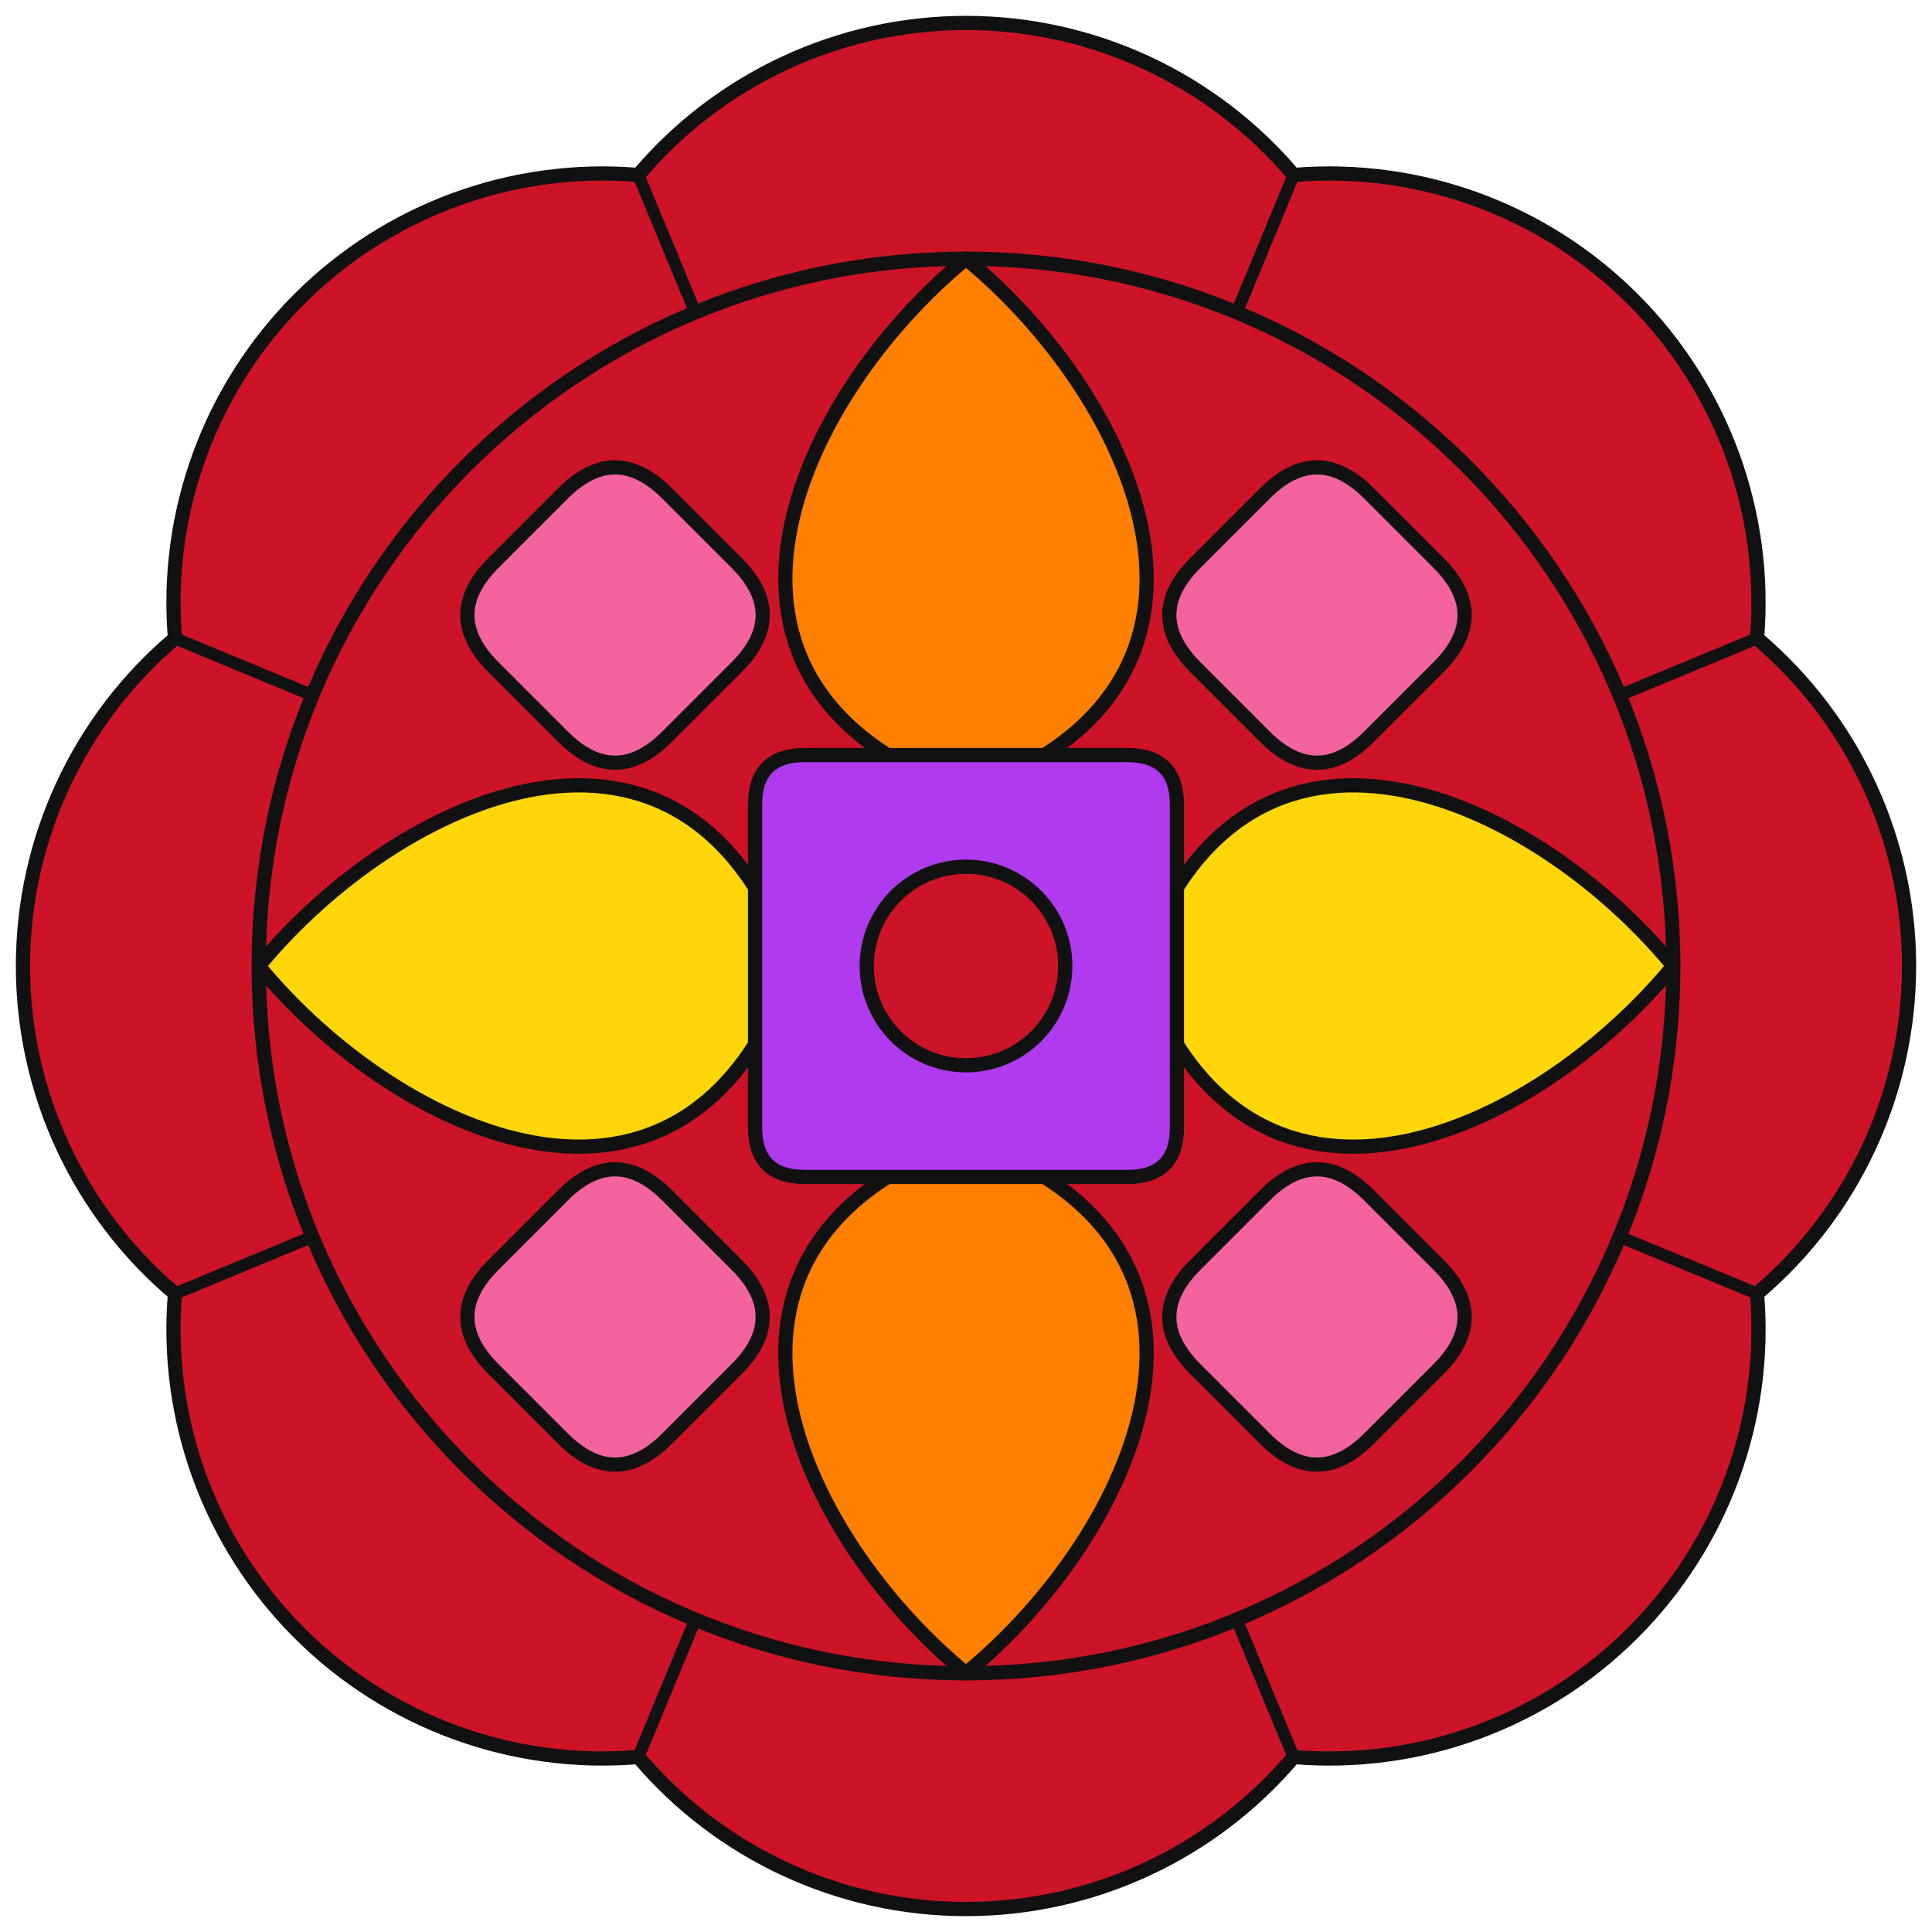
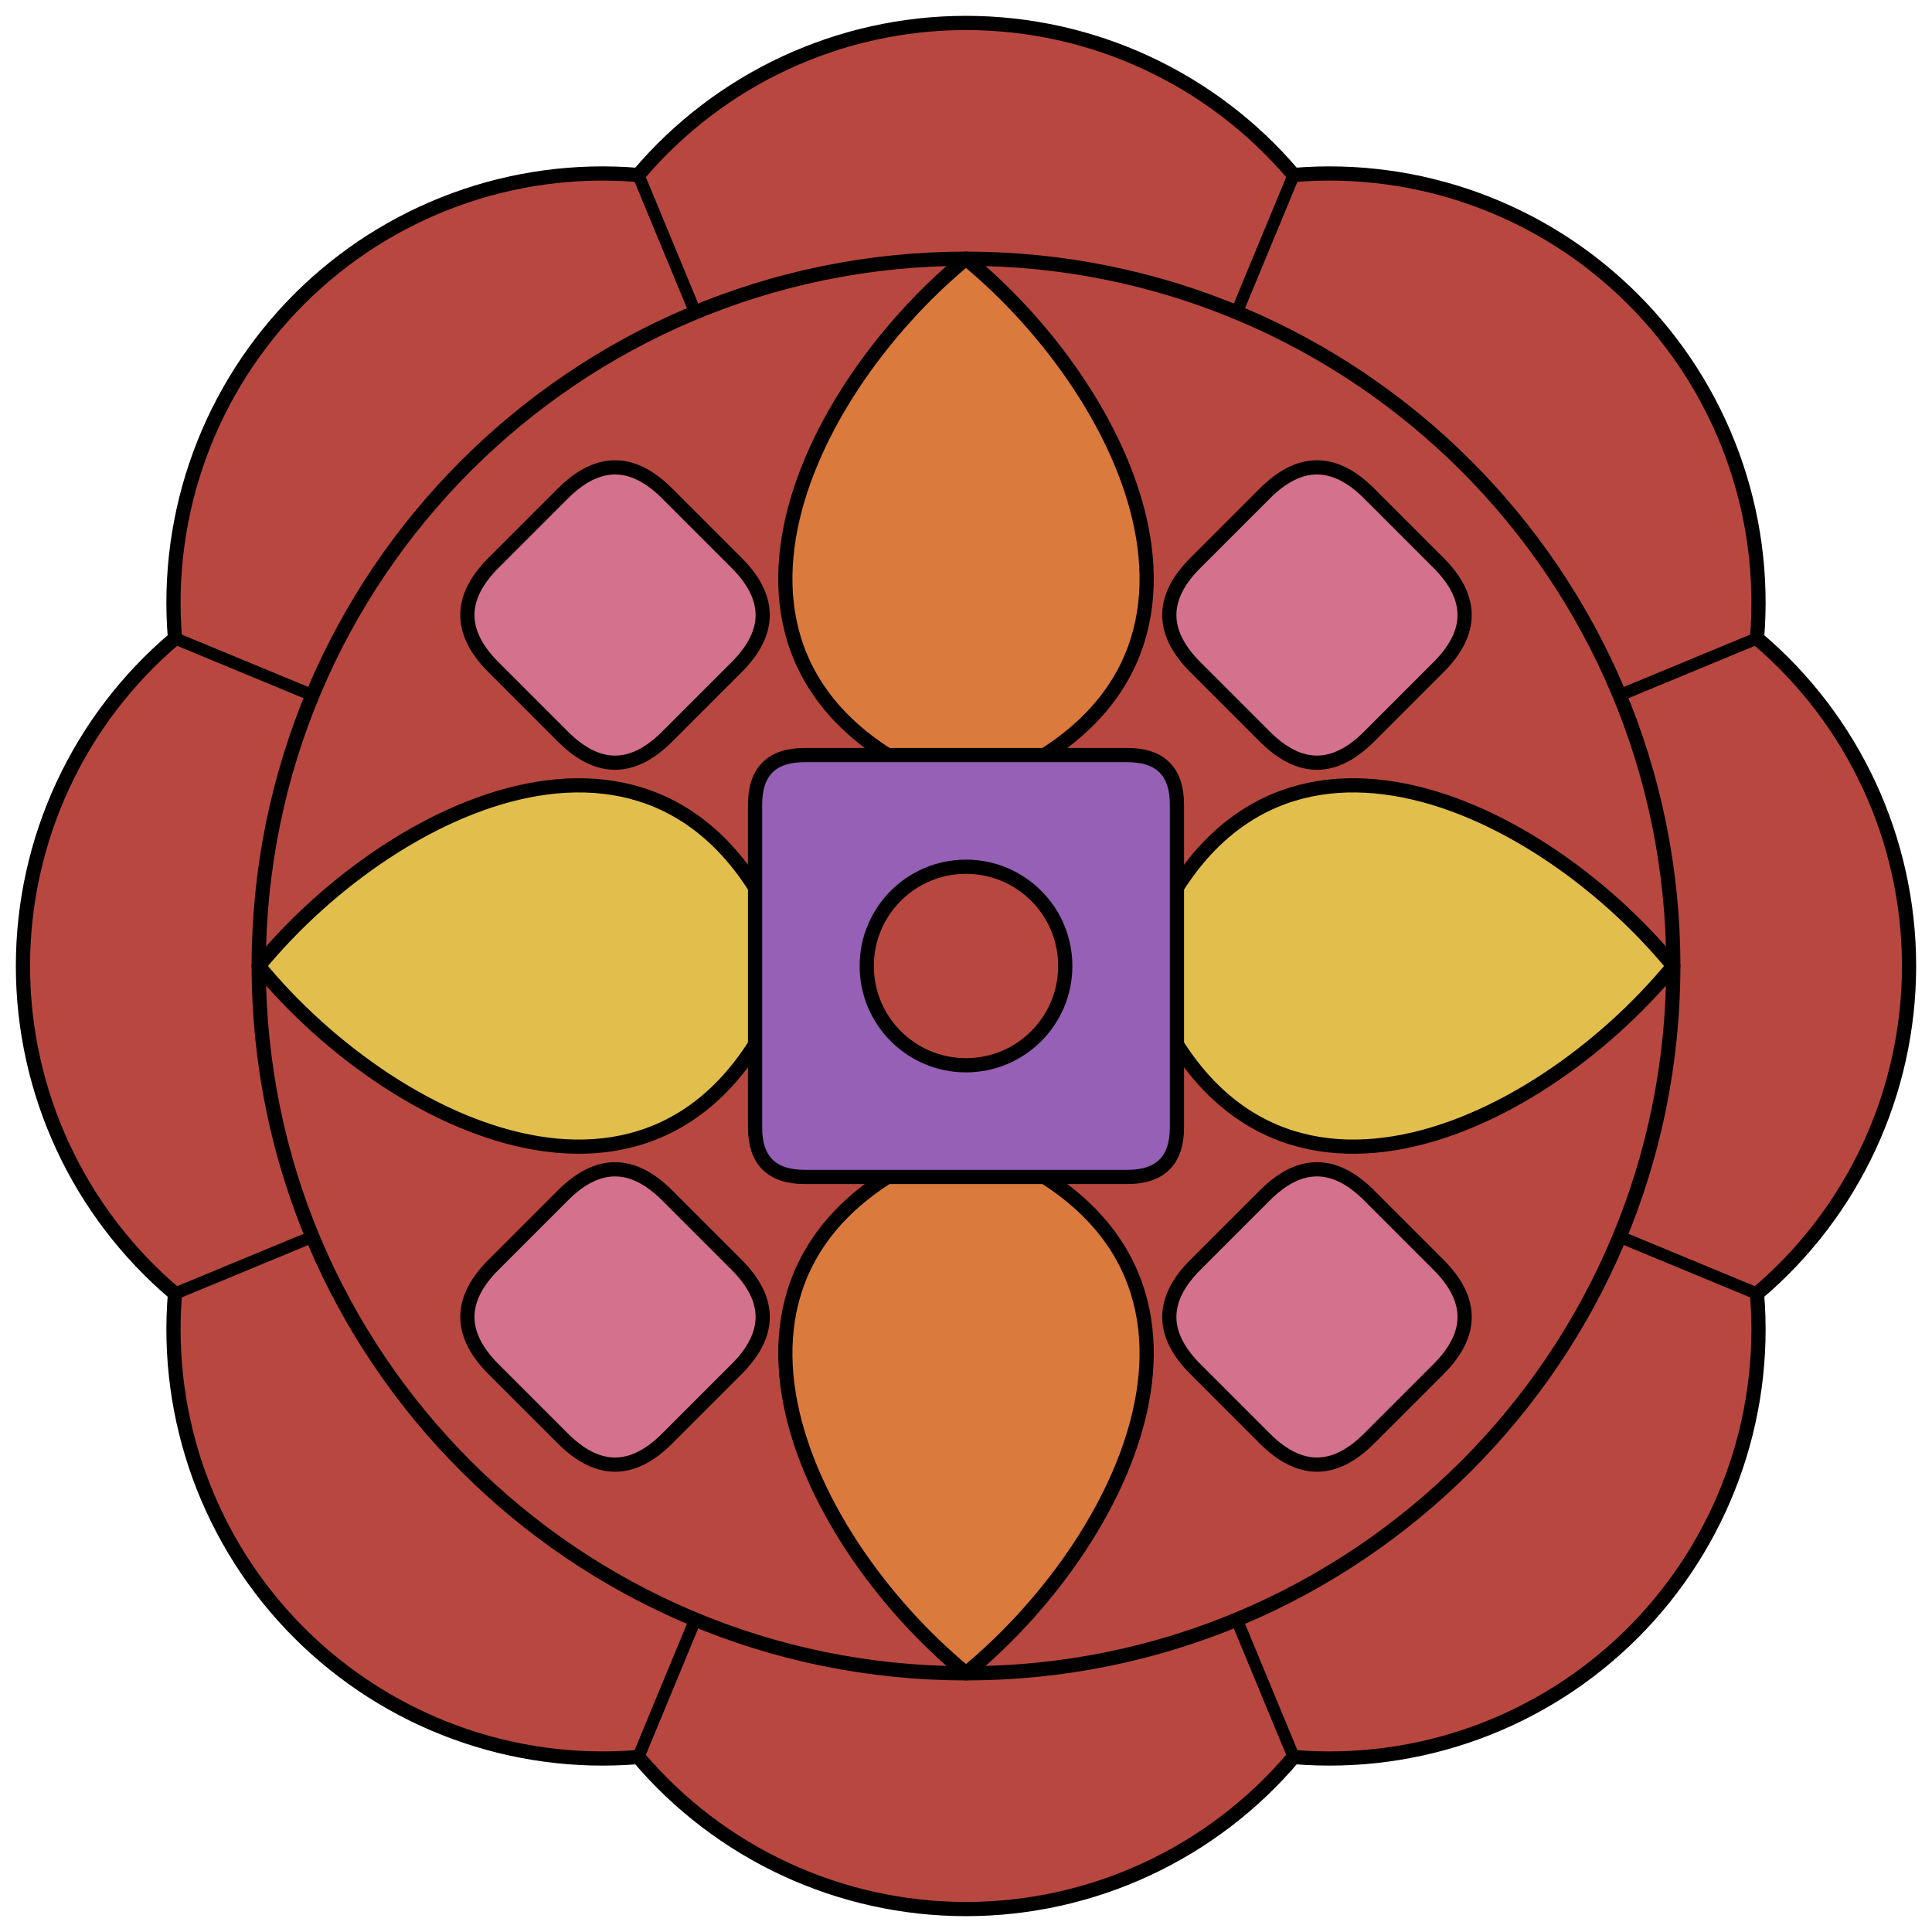
<svg xmlns="http://www.w3.org/2000/svg" width="168mm" height="168mm" viewBox="-84 -84 168 168">
  <g transform="scale(1.079)">
-     <path d="M26.405,-63.748 A34.579,34.579 0 0 1 63.748,-26.405 A34.579,34.579 0 0 1 63.748,26.405 A34.579,34.579 0 0 1 26.405,63.748 A34.579,34.579 0 0 1 -26.405,63.748 A34.579,34.579 0 0 1 -63.748,26.405 A34.579,34.579 0 0 1 -63.748,-26.405 A34.579,34.579 0 0 1 -26.405,-63.748 A34.579,34.579 0 0 1 26.405,-63.748 Z" fill="#CD1327" stroke="#111111" stroke-width="1.145" stroke-linejoin="round" stroke-linecap="round" />
-     <path d="M21.813,-52.661 L26.405,-63.748" fill="none" stroke="#111111" stroke-width="0.981" stroke-linejoin="round" stroke-linecap="round" />
-     <path d="M52.661,-21.813 L63.748,-26.405" fill="none" stroke="#111111" stroke-width="0.981" stroke-linejoin="round" stroke-linecap="round" />
-     <path d="M52.661,21.813 L63.748,26.405" fill="none" stroke="#111111" stroke-width="0.981" stroke-linejoin="round" stroke-linecap="round" />
-     <path d="M21.813,52.661 L26.405,63.748" fill="none" stroke="#111111" stroke-width="0.981" stroke-linejoin="round" stroke-linecap="round" />
-     <path d="M-21.813,52.661 L-26.405,63.748" fill="none" stroke="#111111" stroke-width="0.981" stroke-linejoin="round" stroke-linecap="round" />
-     <path d="M-52.661,21.813 L-63.748,26.405" fill="none" stroke="#111111" stroke-width="0.981" stroke-linejoin="round" stroke-linecap="round" />
-     <path d="M-52.661,-21.813 L-63.748,-26.405" fill="none" stroke="#111111" stroke-width="0.981" stroke-linejoin="round" stroke-linecap="round" />
-     <path d="M-21.813,-52.661 L-26.405,-63.748" fill="none" stroke="#111111" stroke-width="0.981" stroke-linejoin="round" stroke-linecap="round" />
-     <circle cx="0" cy="0" r="57" fill="#CD1327" stroke="#111111" stroke-width="1.145" stroke-linejoin="round" stroke-linecap="round" />
-     <path d="M24.084,-38.084 Q28.284,-42.284 32.484,-38.084 L38.084,-32.484 Q42.284,-28.284 38.084,-24.084 L32.484,-18.484 Q28.284,-14.284 24.084,-18.484 L18.484,-24.084 Q14.284,-28.284 18.484,-32.484 Z" fill="#F2639F" stroke="#111111" stroke-width="1.145" stroke-linejoin="round" stroke-linecap="round" />
-     <path d="M24.084,18.484 Q28.284,14.284 32.484,18.484 L38.084,24.084 Q42.284,28.284 38.084,32.484 L32.484,38.084 Q28.284,42.284 24.084,38.084 L18.484,32.484 Q14.284,28.284 18.484,24.084 Z" fill="#F2639F" stroke="#111111" stroke-width="1.145" stroke-linejoin="round" stroke-linecap="round" />
-     <path d="M-32.484,18.484 Q-28.284,14.284 -24.084,18.484 L-18.484,24.084 Q-14.284,28.284 -18.484,32.484 L-24.084,38.084 Q-28.284,42.284 -32.484,38.084 L-38.084,32.484 Q-42.284,28.284 -38.084,24.084 Z" fill="#F2639F" stroke="#111111" stroke-width="1.145" stroke-linejoin="round" stroke-linecap="round" />
-     <path d="M-32.484,-38.084 Q-28.284,-42.284 -24.084,-38.084 L-18.484,-32.484 Q-14.284,-28.284 -18.484,-24.084 L-24.084,-18.484 Q-28.284,-14.284 -32.484,-18.484 L-38.084,-24.084 Q-42.284,-28.284 -38.084,-32.484 Z" fill="#F2639F" stroke="#111111" stroke-width="1.145" stroke-linejoin="round" stroke-linecap="round" />
+     <path d="M26.405,-63.748 A34.579,34.579 0 0 1 63.748,-26.405 A34.579,34.579 0 0 1 63.748,26.405 A34.579,34.579 0 0 1 26.405,63.748 A34.579,34.579 0 0 1 -26.405,63.748 A34.579,34.579 0 0 1 -63.748,26.405 A34.579,34.579 0 0 1 -63.748,-26.405 A34.579,34.579 0 0 1 -26.405,-63.748 A34.579,34.579 0 0 1 26.405,-63.748 Z" fill="#B8483F" stroke="#000000" stroke-width="1.145" stroke-linejoin="round" stroke-linecap="round" />
+     <path d="M21.813,-52.661 L26.405,-63.748" fill="none" stroke="#000000" stroke-width="0.981" stroke-linejoin="round" stroke-linecap="round" />
+     <path d="M52.661,-21.813 L63.748,-26.405" fill="none" stroke="#000000" stroke-width="0.981" stroke-linejoin="round" stroke-linecap="round" />
+     <path d="M52.661,21.813 L63.748,26.405" fill="none" stroke="#000000" stroke-width="0.981" stroke-linejoin="round" stroke-linecap="round" />
+     <path d="M21.813,52.661 L26.405,63.748" fill="none" stroke="#000000" stroke-width="0.981" stroke-linejoin="round" stroke-linecap="round" />
+     <path d="M-21.813,52.661 L-26.405,63.748" fill="none" stroke="#000000" stroke-width="0.981" stroke-linejoin="round" stroke-linecap="round" />
+     <path d="M-52.661,21.813 L-63.748,26.405" fill="none" stroke="#000000" stroke-width="0.981" stroke-linejoin="round" stroke-linecap="round" />
+     <path d="M-52.661,-21.813 L-63.748,-26.405" fill="none" stroke="#000000" stroke-width="0.981" stroke-linejoin="round" stroke-linecap="round" />
+     <path d="M-21.813,-52.661 L-26.405,-63.748" fill="none" stroke="#000000" stroke-width="0.981" stroke-linejoin="round" stroke-linecap="round" />
+     <circle cx="0" cy="0" r="57" fill="#B8483F" stroke="#000000" stroke-width="1.145" stroke-linejoin="round" stroke-linecap="round" />
+     <path d="M24.084,-38.084 Q28.284,-42.284 32.484,-38.084 L38.084,-32.484 Q42.284,-28.284 38.084,-24.084 L32.484,-18.484 Q28.284,-14.284 24.084,-18.484 L18.484,-24.084 Q14.284,-28.284 18.484,-32.484 Z" fill="#D4718C" stroke="#000000" stroke-width="1.145" stroke-linejoin="round" stroke-linecap="round" />
+     <path d="M24.084,18.484 Q28.284,14.284 32.484,18.484 L38.084,24.084 Q42.284,28.284 38.084,32.484 L32.484,38.084 Q28.284,42.284 24.084,38.084 L18.484,32.484 Q14.284,28.284 18.484,24.084 Z" fill="#D4718C" stroke="#000000" stroke-width="1.145" stroke-linejoin="round" stroke-linecap="round" />
+     <path d="M-32.484,18.484 Q-28.284,14.284 -24.084,18.484 L-18.484,24.084 Q-14.284,28.284 -18.484,32.484 L-24.084,38.084 Q-28.284,42.284 -32.484,38.084 L-38.084,32.484 Q-42.284,28.284 -38.084,24.084 Z" fill="#D4718C" stroke="#000000" stroke-width="1.145" stroke-linejoin="round" stroke-linecap="round" />
+     <path d="M-32.484,-38.084 Q-28.284,-42.284 -24.084,-38.084 L-18.484,-32.484 Q-14.284,-28.284 -18.484,-24.084 L-24.084,-18.484 Q-28.284,-14.284 -32.484,-18.484 L-38.084,-24.084 Q-42.284,-28.284 -38.084,-32.484 Z" fill="#D4718C" stroke="#000000" stroke-width="1.145" stroke-linejoin="round" stroke-linecap="round" />
    <g class="petalo">
-       <path d="M0,-14 C24.48,-22.6 13.6,-45.82 0,-57 C-13.6,-45.82 -24.48,-22.6 0,-14 Z" fill="#FF8000" stroke="#111111" stroke-width="1.145" stroke-linejoin="round" stroke-linecap="round" />
+       <path d="M0,-14 C24.48,-22.6 13.6,-45.82 0,-57 C-13.6,-45.82 -24.48,-22.6 0,-14 Z" fill="#DA7A3C" stroke="#000000" stroke-width="1.145" stroke-linejoin="round" stroke-linecap="round" />
    </g>
    <g class="petalo">
-       <path d="M14,0 C22.6,24.48 45.82,13.6 57,0 C45.82,-13.6 22.6,-24.48 14,0 Z" fill="#FFD60A" stroke="#111111" stroke-width="1.145" stroke-linejoin="round" stroke-linecap="round" />
+       <path d="M14,0 C22.6,24.48 45.82,13.6 57,0 C45.82,-13.6 22.6,-24.48 14,0 Z" fill="#E2BF4C" stroke="#000000" stroke-width="1.145" stroke-linejoin="round" stroke-linecap="round" />
    </g>
    <g class="petalo">
-       <path d="M0,14 C-24.48,22.6 -13.6,45.82 0,57 C13.6,45.82 24.48,22.6 0,14 Z" fill="#FF8000" stroke="#111111" stroke-width="1.145" stroke-linejoin="round" stroke-linecap="round" />
+       <path d="M0,14 C-24.48,22.6 -13.6,45.82 0,57 C13.6,45.82 24.48,22.6 0,14 Z" fill="#DA7A3C" stroke="#000000" stroke-width="1.145" stroke-linejoin="round" stroke-linecap="round" />
    </g>
    <g class="petalo">
-       <path d="M-14,0 C-22.6,-24.48 -45.82,-13.6 -57,0 C-45.82,13.6 -22.6,24.48 -14,0 Z" fill="#FFD60A" stroke="#111111" stroke-width="1.145" stroke-linejoin="round" stroke-linecap="round" />
+       <path d="M-14,0 C-22.6,-24.48 -45.82,-13.6 -57,0 C-45.82,13.6 -22.6,24.48 -14,0 Z" fill="#E2BF4C" stroke="#000000" stroke-width="1.145" stroke-linejoin="round" stroke-linecap="round" />
    </g>
-     <path d="M-13,-17 L13,-17 Q17,-17 17,-13 L17,13 Q17,17 13,17 L-13,17 Q-17,17 -17,13 L-17,-13 Q-17,-17 -13,-17 Z" fill="#B03AEE" stroke="#111111" stroke-width="1.145" stroke-linejoin="round" stroke-linecap="round" />
-     <circle cx="0" cy="0" r="8" fill="#CD1327" stroke="#111111" stroke-width="1.145" stroke-linejoin="round" stroke-linecap="round" />
+     <path d="M-13,-17 L13,-17 Q17,-17 17,-13 L17,13 Q17,17 13,17 L-13,17 Q-17,17 -17,13 L-17,-13 Q-17,-17 -13,-17 Z" fill="#9560B5" stroke="#000000" stroke-width="1.145" stroke-linejoin="round" stroke-linecap="round" />
+     <circle cx="0" cy="0" r="8" fill="#B8483F" stroke="#000000" stroke-width="1.145" stroke-linejoin="round" stroke-linecap="round" />
  </g>
</svg>
